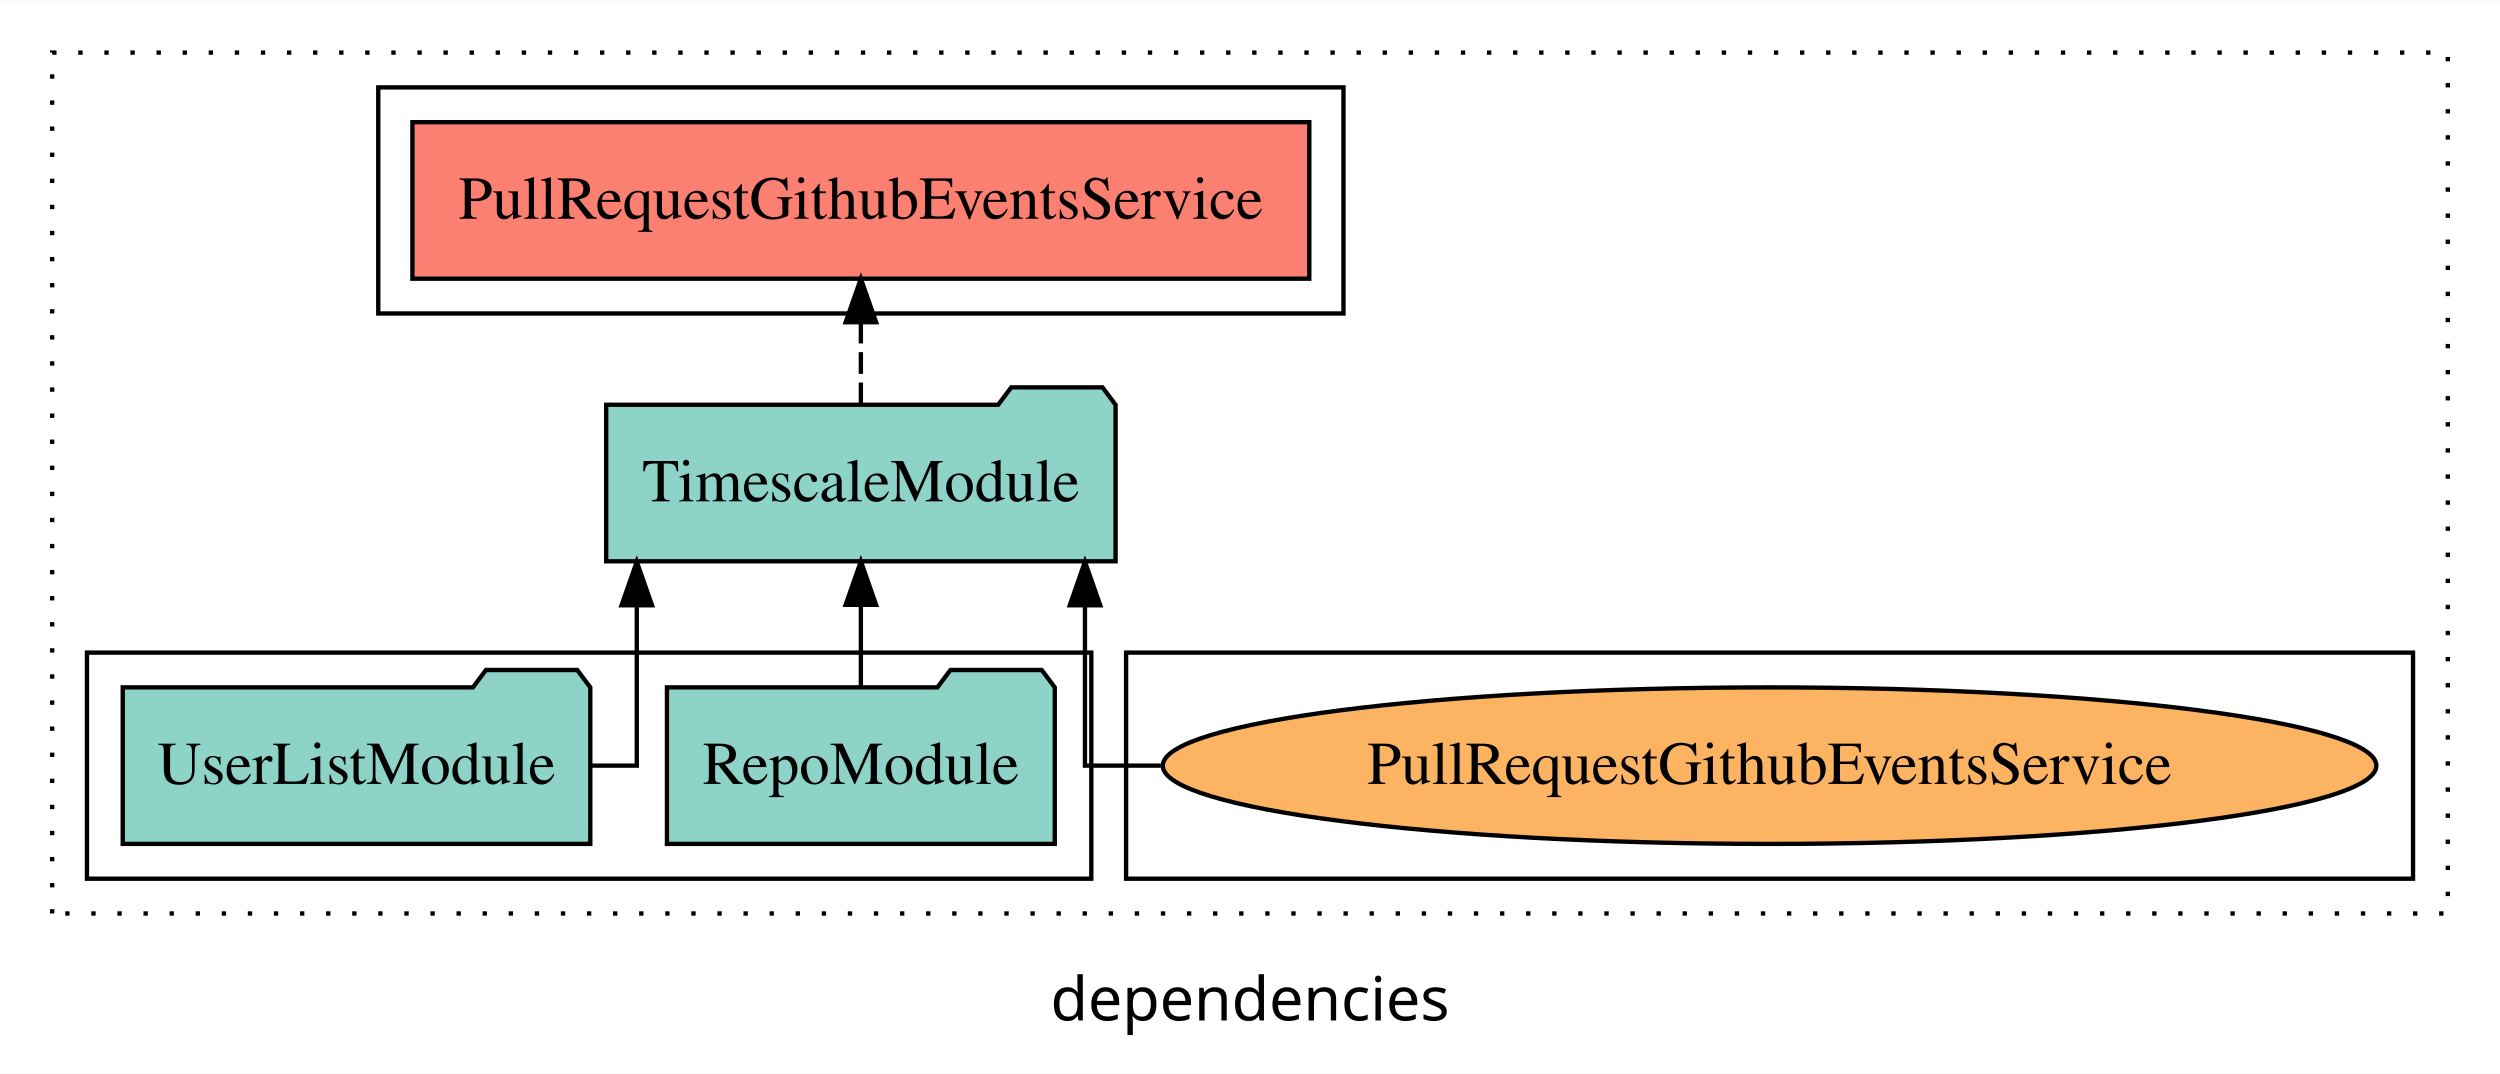
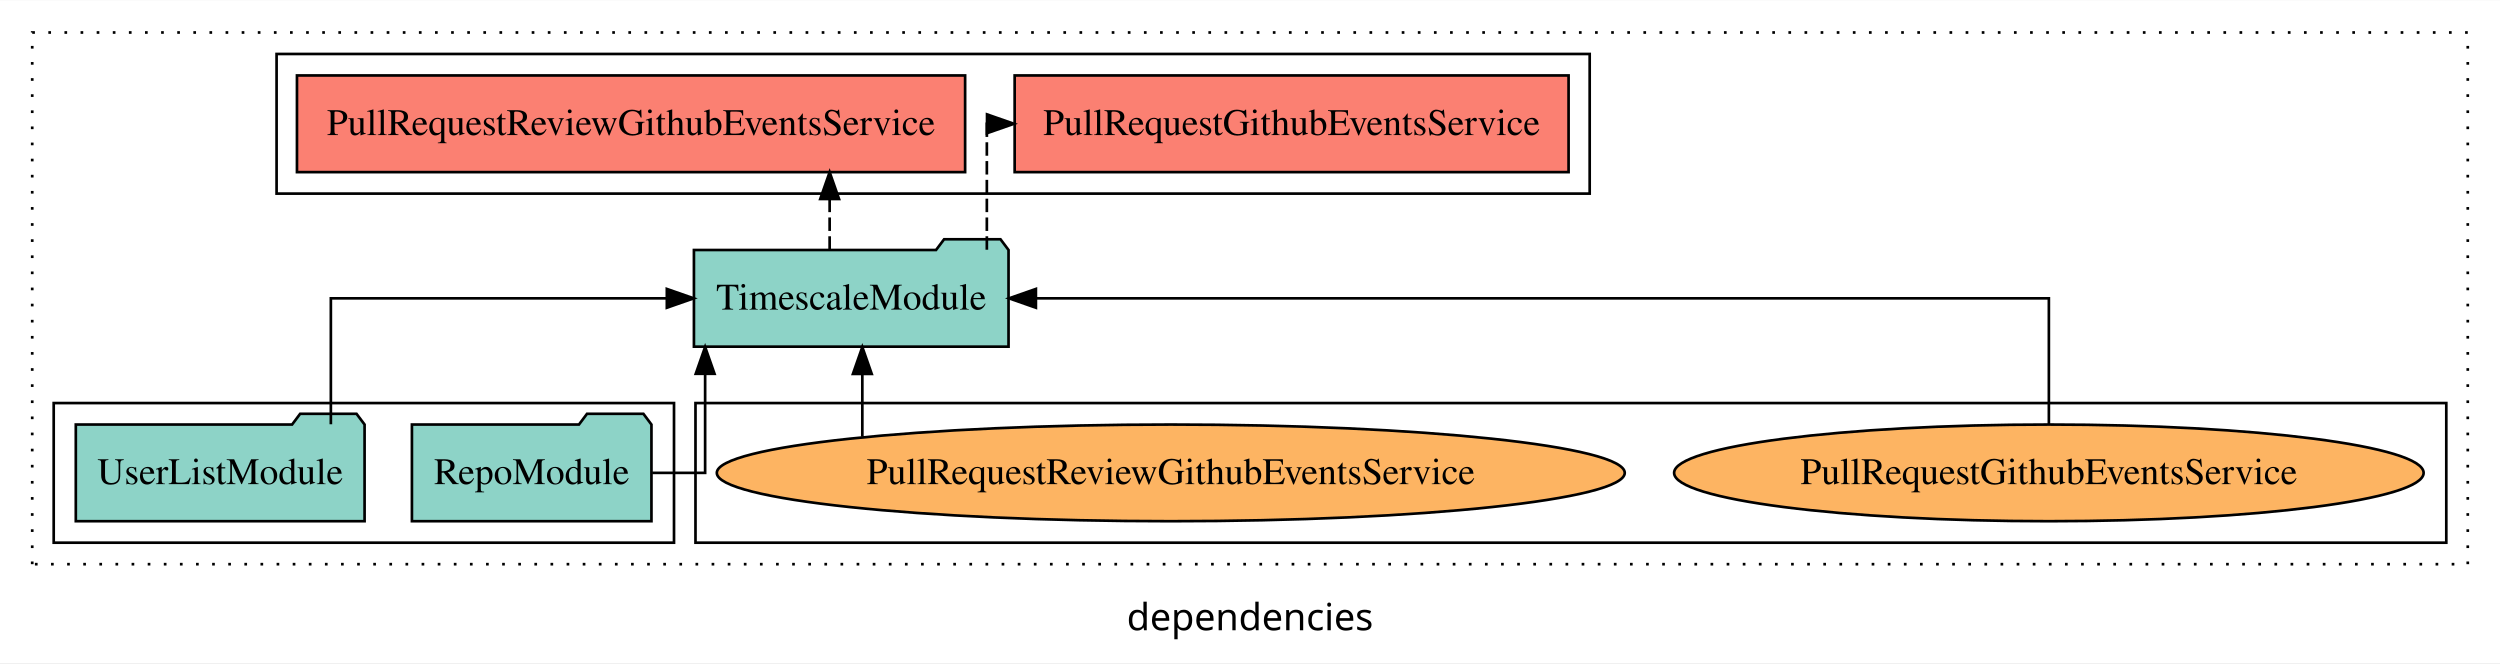
- <svg xmlns="http://www.w3.org/2000/svg" width="575pt" height="247pt" viewBox="0.00 0.00 575.00 246.80">
+ <svg xmlns="http://www.w3.org/2000/svg" width="931pt" height="247pt" viewBox="0.00 0.00 931.00 246.80">
  <g id="graph0" class="graph" transform="scale(1 1) rotate(0) translate(4 242.8)">
-     <polygon fill="white" stroke="transparent" points="-4,4 -4,-242.8 571,-242.8 571,4 -4,4" />
-     <text text-anchor="middle" x="283.5" y="-8.2" font-family="sans-serif" font-size="14.00">dependencies</text>
+     <polygon fill="white" stroke="transparent" points="-4,4 -4,-242.8 927,-242.8 927,4 -4,4" />
+     <text text-anchor="middle" x="461.5" y="-8.2" font-family="sans-serif" font-size="14.00">dependencies</text>
    <g id="clust1" class="cluster">
-       <polygon fill="none" stroke="black" stroke-dasharray="1,5" points="8,-32.8 8,-230.8 559,-230.8 559,-32.8 8,-32.8" />
+       <polygon fill="none" stroke="black" stroke-dasharray="1,5" points="8,-32.8 8,-230.8 915,-230.8 915,-32.8 8,-32.8" />
+     </g>
+     <g id="clust4" class="cluster">
+       <polygon fill="none" stroke="black" points="99,-170.8 99,-222.8 588,-222.8 588,-170.8 99,-170.8" />
    </g>
    <g id="clust6" class="cluster">
-       <polygon fill="none" stroke="black" points="255,-40.8 255,-92.8 551,-92.8 551,-40.8 255,-40.8" />
+       <polygon fill="none" stroke="black" points="255,-40.8 255,-92.8 907,-92.8 907,-40.8 255,-40.8" />
    </g>
    <g id="clust3" class="cluster">
      <polygon fill="none" stroke="black" points="16,-40.8 16,-92.8 247,-92.8 247,-40.8 16,-40.8" />
-     </g>
-     <g id="clust4" class="cluster">
-       <polygon fill="none" stroke="black" points="83,-170.8 83,-222.8 305,-222.8 305,-170.8 83,-170.8" />
    </g>
    <g id="node1" class="node">
      <polygon fill="#8dd3c7" stroke="black" points="238.6,-84.8 235.6,-88.8 214.6,-88.8 211.6,-84.8 149.4,-84.8 149.4,-48.8 238.6,-48.8 238.6,-84.8" />
      <text text-anchor="middle" x="194" y="-62.6" font-family="Times,serif" font-size="14.00">RepoModule</text>
    </g>
    <g id="node3" class="node">
-       <polygon fill="#8dd3c7" stroke="black" points="252.58,-149.8 249.58,-153.8 228.58,-153.8 225.58,-149.8 135.42,-149.8 135.42,-113.8 252.58,-113.8 252.58,-149.8" />
-       <text text-anchor="middle" x="194" y="-127.6" font-family="Times,serif" font-size="14.00">TimescaleModule</text>
+       <polygon fill="#8dd3c7" stroke="black" points="371.58,-149.8 368.58,-153.8 347.58,-153.8 344.58,-149.8 254.42,-149.8 254.42,-113.8 371.58,-113.8 371.58,-149.8" />
+       <text text-anchor="middle" x="313" y="-127.6" font-family="Times,serif" font-size="14.00">TimescaleModule</text>
    </g>
    <g id="edge1" class="edge">
-       <path fill="none" stroke="black" d="M194,-84.91C194,-84.91 194,-103.79 194,-103.79" />
-       <polygon fill="black" stroke="black" points="190.5,-103.79 194,-113.79 197.5,-103.79 190.5,-103.79" />
+       <path fill="none" stroke="black" d="M238.86,-66.8C249.88,-66.8 258.59,-66.8 258.59,-66.8 258.59,-66.8 258.59,-103.69 258.59,-103.69" />
+       <polygon fill="black" stroke="black" points="255.09,-103.69 258.59,-113.69 262.09,-103.69 255.09,-103.69" />
    </g>
    <g id="node2" class="node">
      <polygon fill="#8dd3c7" stroke="black" points="131.77,-84.8 128.77,-88.8 107.77,-88.8 104.77,-84.8 24.23,-84.8 24.23,-48.8 131.77,-48.8 131.77,-84.8" />
      <text text-anchor="middle" x="78" y="-62.6" font-family="Times,serif" font-size="14.00">UserListModule</text>
    </g>
    <g id="edge2" class="edge">
-       <path fill="none" stroke="black" d="M131.81,-66.8C138.17,-66.8 142.46,-66.8 142.46,-66.8 142.46,-66.8 142.46,-103.69 142.46,-103.69" />
-       <polygon fill="black" stroke="black" points="138.96,-103.69 142.46,-113.69 145.96,-103.69 138.96,-103.69" />
+       <path fill="none" stroke="black" d="M119.21,-84.91C119.21,-104.14 119.21,-131.8 119.21,-131.8 119.21,-131.8 244.33,-131.8 244.33,-131.8" />
+       <polygon fill="black" stroke="black" points="244.33,-135.3 254.33,-131.8 244.33,-128.3 244.33,-135.3" />
    </g>
    <g id="node4" class="node">
-       <polygon fill="#fb8072" stroke="black" points="297.14,-214.8 90.86,-214.8 90.86,-178.8 297.14,-178.8 297.14,-214.8" />
-       <text text-anchor="middle" x="194" y="-192.6" font-family="Times,serif" font-size="14.00">PullRequestGithubEventsService </text>
+       <polygon fill="#fb8072" stroke="black" points="580.14,-214.8 373.86,-214.8 373.86,-178.8 580.14,-178.8 580.14,-214.8" />
+       <text text-anchor="middle" x="477" y="-192.6" font-family="Times,serif" font-size="14.00">PullRequestGithubEventsService </text>
    </g>
    <g id="edge3" class="edge">
-       <path fill="none" stroke="black" stroke-dasharray="5,2" d="M194,-149.91C194,-149.91 194,-168.79 194,-168.79" />
-       <polygon fill="black" stroke="black" points="190.5,-168.79 194,-178.79 197.5,-168.79 190.5,-168.79" />
+       <path fill="none" stroke="black" stroke-dasharray="5,2" d="M363.5,-149.91C363.5,-169.14 363.5,-196.8 363.5,-196.8 363.5,-196.8 364.5,-196.8 364.5,-196.8" />
+       <polygon fill="black" stroke="black" points="363.57,-200.3 373.57,-196.8 363.57,-193.3 363.57,-200.3" />
    </g>
    <g id="node5" class="node">
-       <ellipse fill="#fdb462" stroke="black" cx="403" cy="-66.8" rx="139.56" ry="18" />
-       <text text-anchor="middle" x="403" y="-62.6" font-family="Times,serif" font-size="14.00">PullRequestGithubEventsService</text>
+       <polygon fill="#fb8072" stroke="black" points="355.41,-214.8 106.59,-214.8 106.59,-178.8 355.41,-178.8 355.41,-214.8" />
+       <text text-anchor="middle" x="231" y="-192.6" font-family="Times,serif" font-size="14.00">PullRequestReviewGithubEventsService </text>
    </g>
    <g id="edge4" class="edge">
-       <path fill="none" stroke="black" d="M263,-66.8C252.29,-66.8 245.54,-66.8 245.54,-66.8 245.54,-66.8 245.54,-103.69 245.54,-103.69" />
-       <polygon fill="black" stroke="black" points="242.05,-103.69 245.54,-113.69 249.05,-103.69 242.05,-103.69" />
+       <path fill="none" stroke="black" stroke-dasharray="5,2" d="M304.96,-149.91C304.96,-149.91 304.96,-168.79 304.96,-168.79" />
+       <polygon fill="black" stroke="black" points="301.46,-168.79 304.96,-178.79 308.46,-168.79 301.46,-168.79" />
+     </g>
+     <g id="node6" class="node">
+       <ellipse fill="#fdb462" stroke="black" cx="759" cy="-66.8" rx="139.56" ry="18" />
+       <text text-anchor="middle" x="759" y="-62.6" font-family="Times,serif" font-size="14.00">PullRequestGithubEventsService</text>
+     </g>
+     <g id="edge5" class="edge">
+       <path fill="none" stroke="black" d="M759,-84.91C759,-104.14 759,-131.8 759,-131.8 759,-131.8 381.77,-131.8 381.77,-131.8" />
+       <polygon fill="black" stroke="black" points="381.77,-128.3 371.77,-131.8 381.77,-135.3 381.77,-128.3" />
+     </g>
+     <g id="node7" class="node">
+       <ellipse fill="#fdb462" stroke="black" cx="432" cy="-66.8" rx="169.06" ry="18" />
+       <text text-anchor="middle" x="432" y="-62.6" font-family="Times,serif" font-size="14.00">PullRequestReviewGithubEventsService</text>
+     </g>
+     <g id="edge6" class="edge">
+       <path fill="none" stroke="black" d="M317.13,-80.27C317.13,-80.27 317.13,-103.66 317.13,-103.66" />
+       <polygon fill="black" stroke="black" points="313.63,-103.66 317.13,-113.66 320.63,-103.66 313.63,-103.66" />
    </g>
  </g>
</svg>
